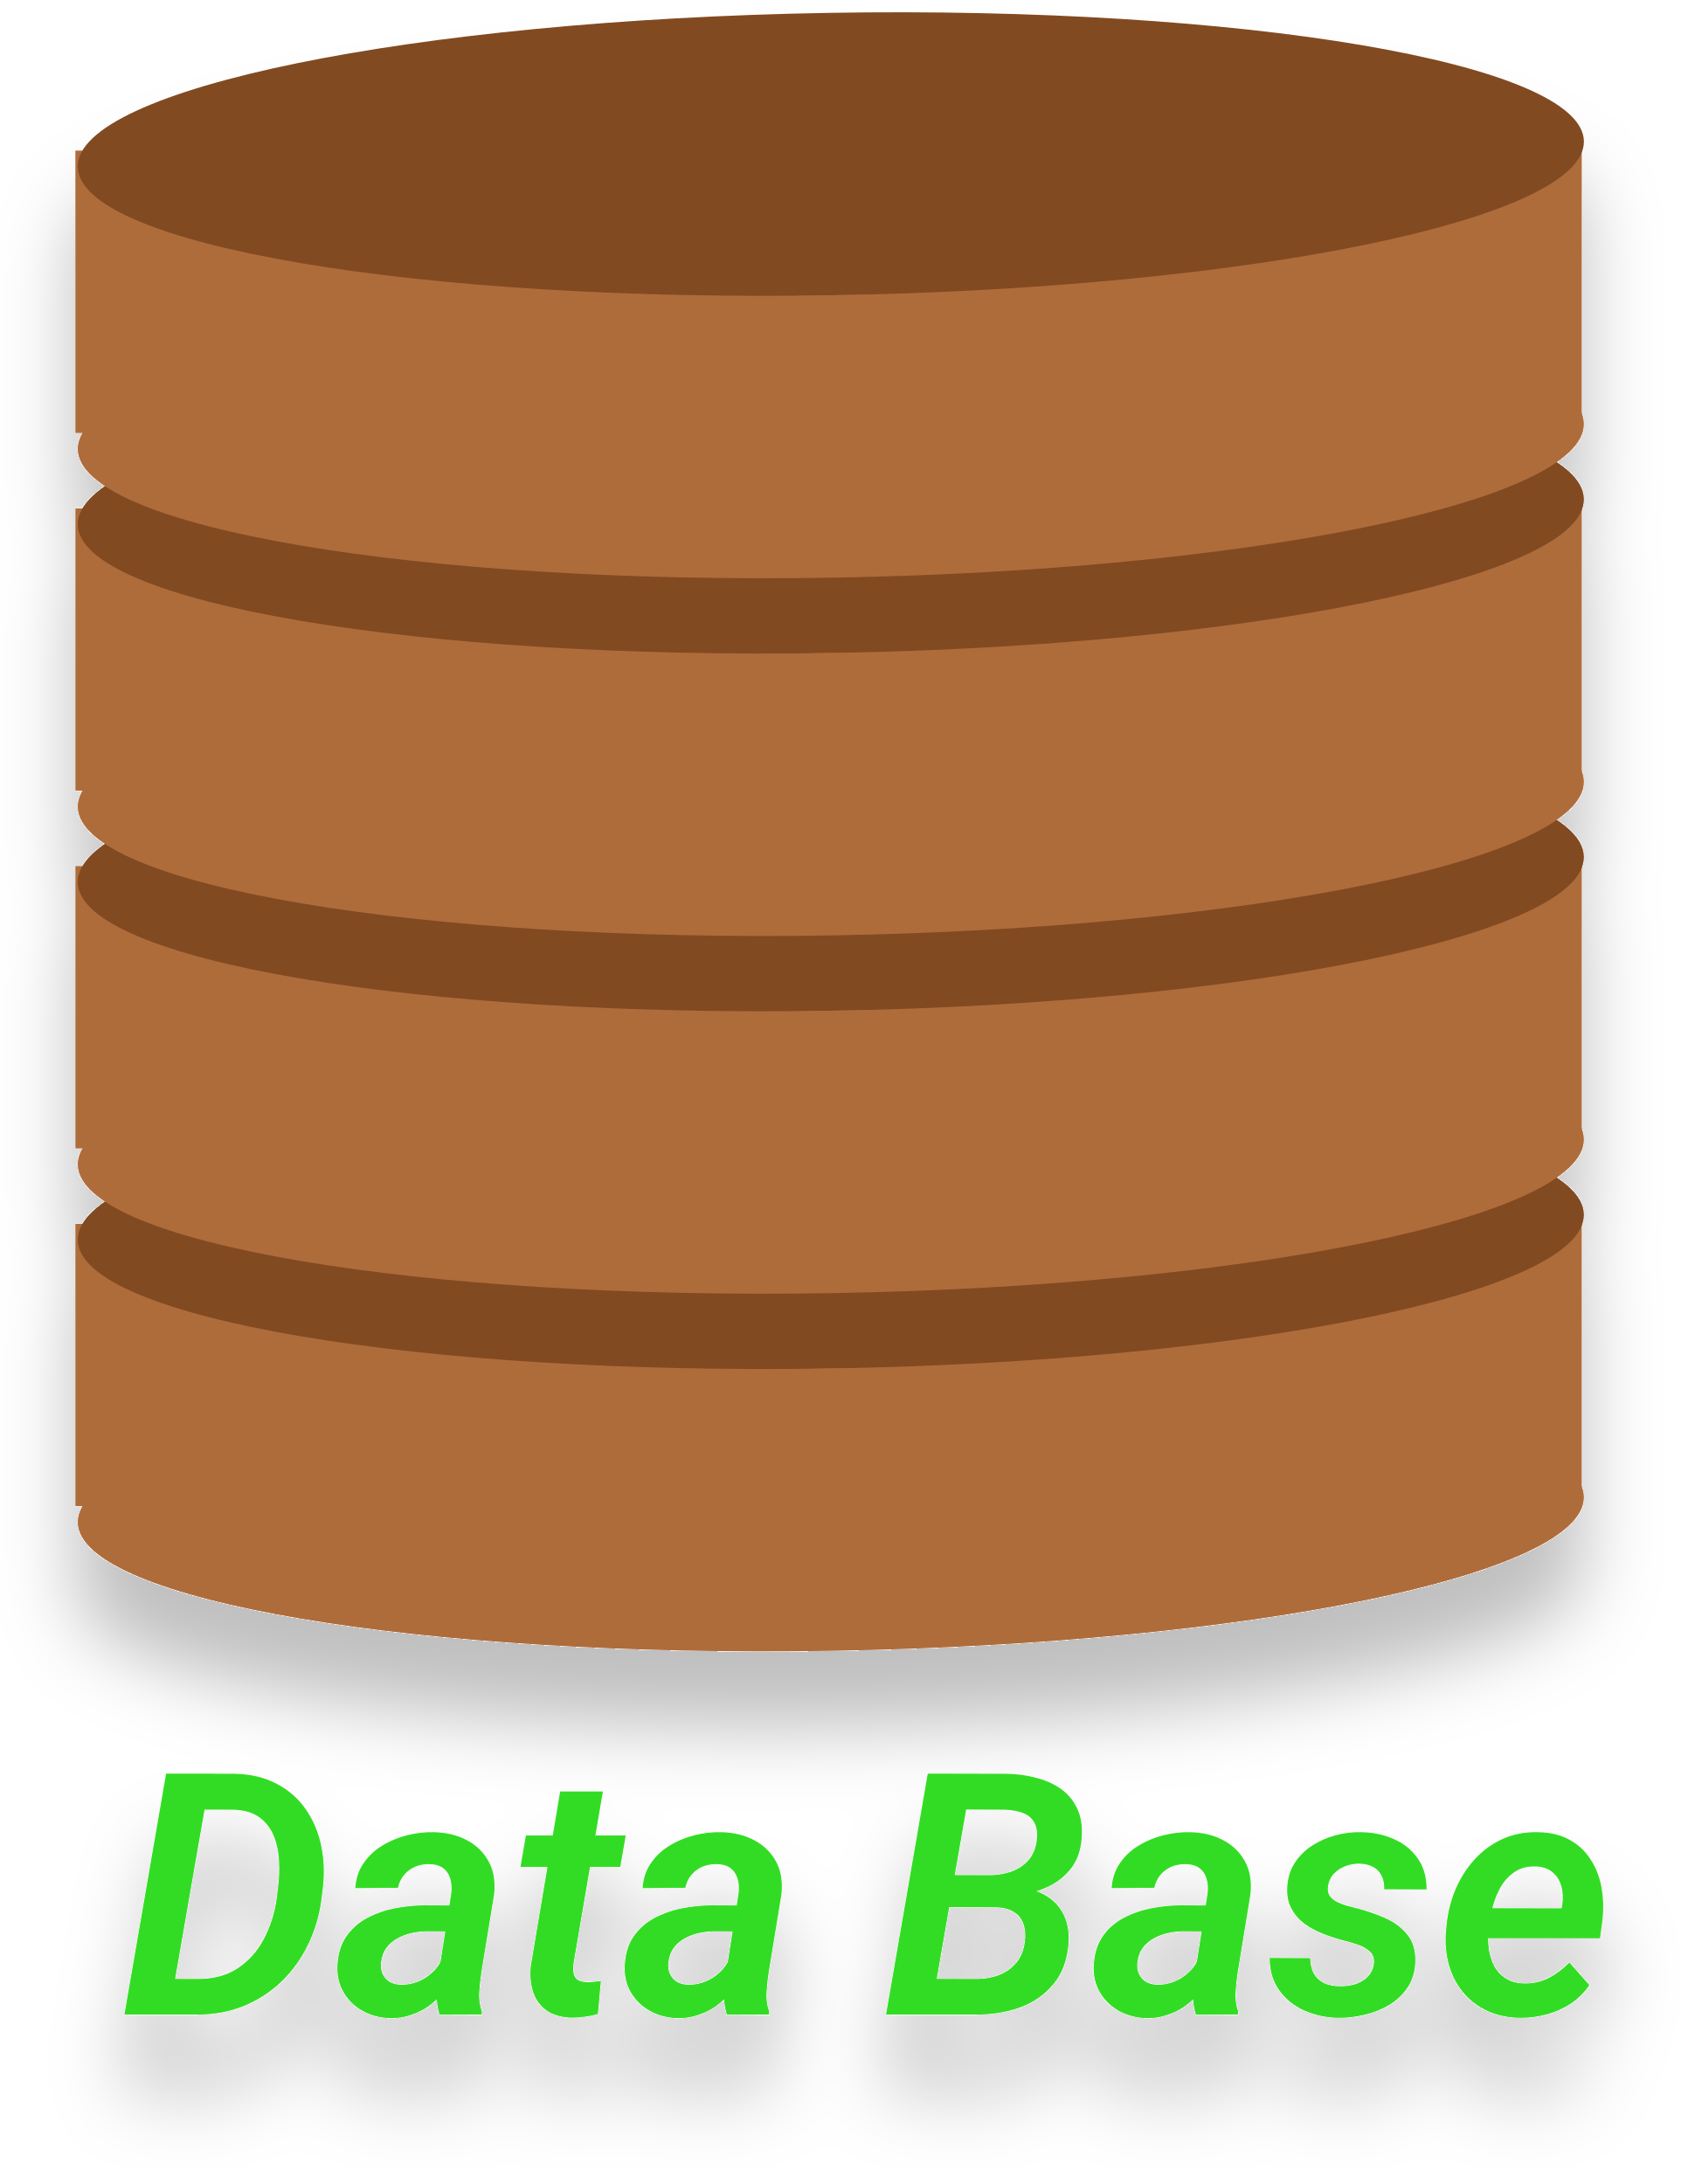
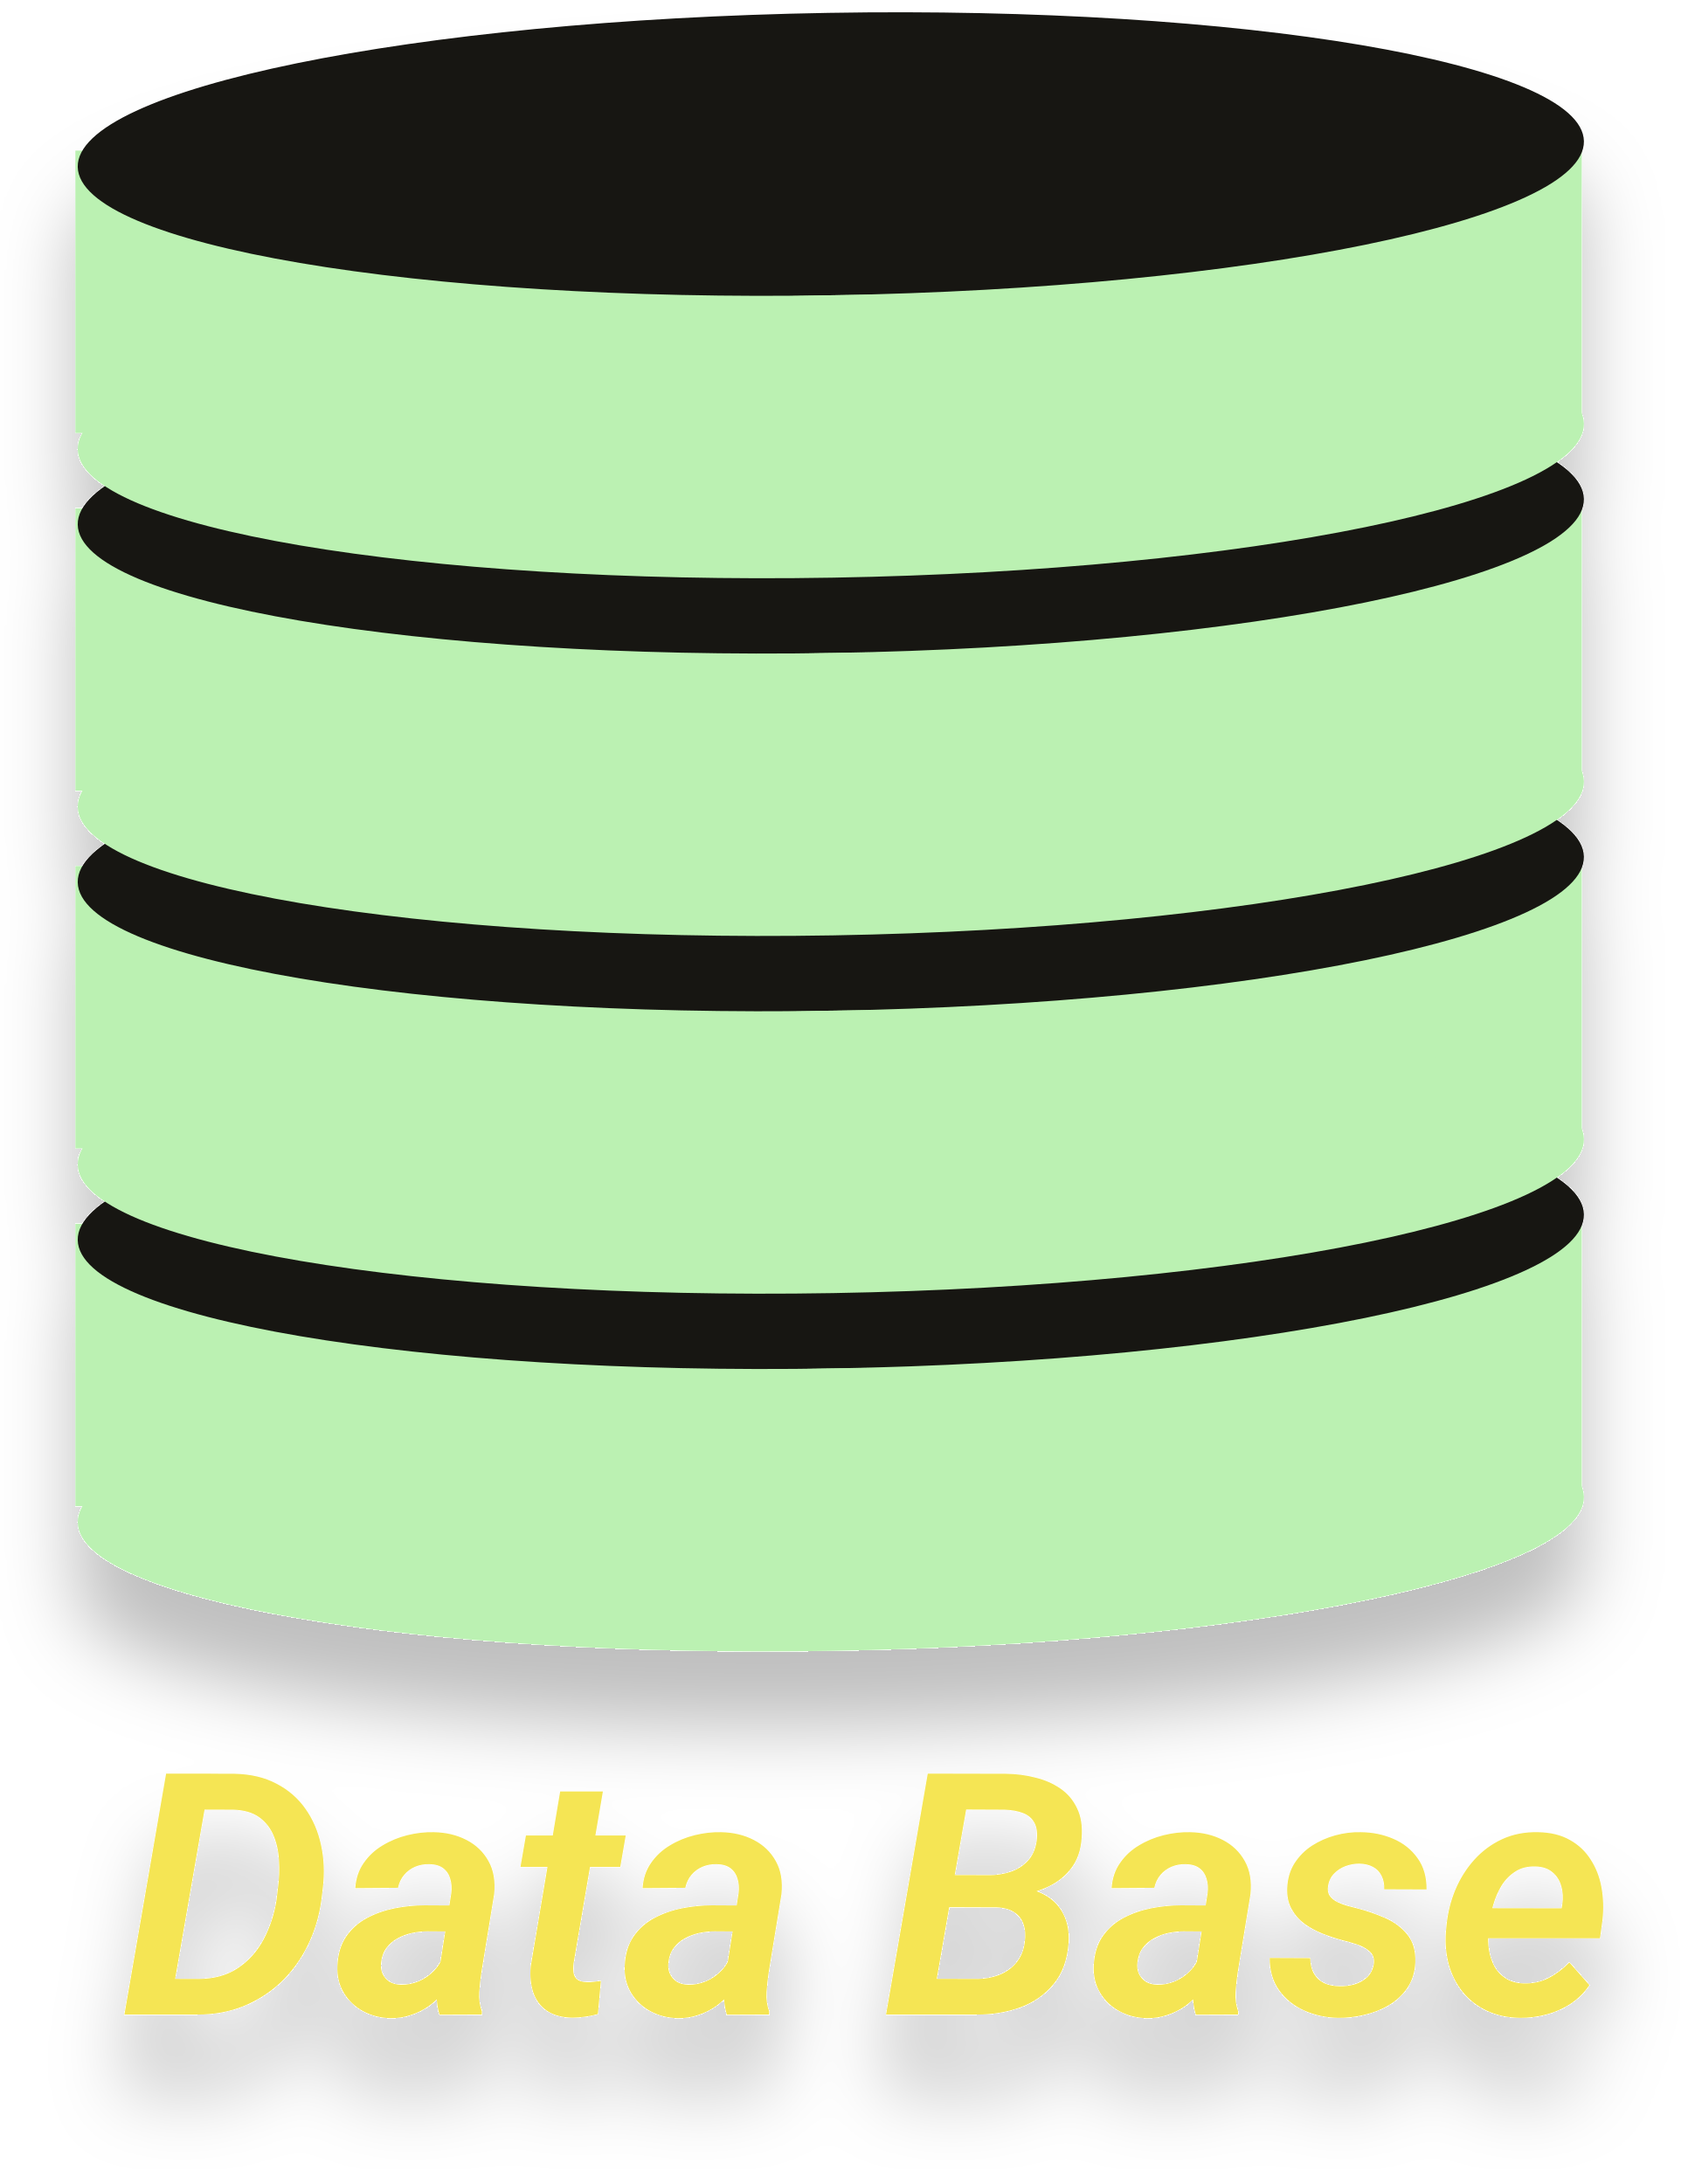
<svg xmlns="http://www.w3.org/2000/svg" width="90" height="116" viewBox="0 0 90 116" fill="none">
  <g filter="url(#filter0_d_21_32)">
-     <rect x="84.003" y="64.999" width="15" height="80" transform="rotate(90 84.0032 64.9985)" fill="#AF6C3B" />
-     <ellipse cx="44.123" cy="65.182" rx="7.5" ry="40" transform="rotate(89.0211 44.1225 65.1823)" fill="#824A21" />
-     <ellipse cx="44.122" cy="80.182" rx="7.5" ry="40" transform="rotate(89.0211 44.1222 80.1823)" fill="#AF6C3B" />
-     <rect x="84.003" y="45.998" width="15" height="80" transform="rotate(90 84.0032 45.9985)" fill="#AF6C3B" />
-     <ellipse cx="44.123" cy="46.182" rx="7.5" ry="40" transform="rotate(89.0211 44.1225 46.1823)" fill="#824A21" />
-     <ellipse cx="44.122" cy="61.182" rx="7.5" ry="40" transform="rotate(89.0211 44.1222 61.1823)" fill="#AF6C3B" />
-     <rect x="84.003" y="26.998" width="15" height="80" transform="rotate(90 84.0032 26.9985)" fill="#AF6C3B" />
-     <ellipse cx="44.123" cy="27.182" rx="7.5" ry="40" transform="rotate(89.0211 44.1225 27.1823)" fill="#824A21" />
-     <ellipse cx="44.122" cy="42.182" rx="7.5" ry="40" transform="rotate(89.0211 44.1222 42.1823)" fill="#AF6C3B" />
-     <rect x="84.003" y="7.999" width="15" height="80" transform="rotate(90 84.0032 7.99854)" fill="#AF6C3B" />
-     <ellipse cx="44.123" cy="8.182" rx="7.5" ry="40" transform="rotate(89.0211 44.1225 8.18227)" fill="#824A21" />
-     <ellipse cx="44.122" cy="23.182" rx="7.5" ry="40" transform="rotate(89.0211 44.1222 23.1823)" fill="#AF6C3B" />
-     <path d="M10.457 107H7.645L7.987 105.102L10.527 105.11C11.354 105.11 12.054 104.92 12.628 104.539C13.208 104.152 13.665 103.643 13.999 103.01C14.339 102.371 14.567 101.674 14.685 100.918L14.764 100.25C14.828 99.781 14.846 99.307 14.816 98.826C14.793 98.346 14.699 97.906 14.535 97.508C14.371 97.103 14.116 96.775 13.771 96.523C13.425 96.272 12.965 96.137 12.391 96.119L9.481 96.11L9.815 94.203L12.461 94.212C13.316 94.23 14.058 94.405 14.685 94.739C15.317 95.067 15.83 95.513 16.223 96.075C16.621 96.638 16.896 97.279 17.049 98C17.207 98.721 17.239 99.477 17.145 100.268L17.066 100.927C16.949 101.788 16.706 102.591 16.337 103.335C15.974 104.073 15.505 104.718 14.931 105.269C14.356 105.813 13.691 106.241 12.935 106.552C12.18 106.856 11.354 107.006 10.457 107ZM11.195 94.203L8.972 107H6.607L8.822 94.203H11.195ZM23.271 104.979L23.966 100.558C24.001 100.276 23.983 100.021 23.913 99.793C23.849 99.559 23.726 99.371 23.544 99.231C23.362 99.09 23.116 99.017 22.806 99.011C22.53 99.005 22.275 99.052 22.041 99.151C21.812 99.251 21.619 99.394 21.461 99.582C21.303 99.769 21.194 99.998 21.136 100.268L18.868 100.285C18.903 99.769 19.053 99.324 19.316 98.949C19.58 98.568 19.914 98.258 20.318 98.018C20.723 97.772 21.162 97.59 21.637 97.473C22.111 97.356 22.577 97.303 23.034 97.314C23.685 97.326 24.265 97.464 24.774 97.728C25.284 97.991 25.674 98.366 25.943 98.853C26.213 99.333 26.312 99.919 26.242 100.61L25.565 104.759C25.513 105.099 25.475 105.45 25.451 105.813C25.428 106.171 25.475 106.514 25.592 106.842L25.583 107L23.342 107.009C23.242 106.681 23.192 106.344 23.192 105.998C23.198 105.652 23.225 105.312 23.271 104.979ZM24.23 101.208L24.001 102.588L22.691 102.579C22.422 102.579 22.149 102.608 21.874 102.667C21.605 102.726 21.352 102.819 21.118 102.948C20.884 103.071 20.688 103.238 20.529 103.449C20.371 103.66 20.274 103.918 20.239 104.223C20.21 104.457 20.236 104.662 20.318 104.838C20.4 105.014 20.523 105.154 20.688 105.26C20.857 105.359 21.06 105.412 21.294 105.418C21.616 105.424 21.933 105.362 22.243 105.233C22.554 105.099 22.823 104.911 23.052 104.671C23.286 104.431 23.447 104.152 23.535 103.836L24.071 104.855C23.942 105.201 23.767 105.518 23.544 105.805C23.321 106.092 23.064 106.341 22.77 106.552C22.477 106.757 22.158 106.915 21.812 107.026C21.473 107.144 21.115 107.199 20.74 107.193C20.213 107.182 19.73 107.059 19.29 106.824C18.856 106.59 18.514 106.265 18.262 105.849C18.01 105.433 17.895 104.952 17.919 104.407C17.948 103.786 18.104 103.271 18.385 102.86C18.672 102.444 19.041 102.116 19.492 101.876C19.943 101.636 20.436 101.463 20.969 101.357C21.508 101.252 22.038 101.199 22.56 101.199L24.23 101.208ZM33.23 97.49L32.94 99.16H27.64L27.93 97.49H33.23ZM29.749 95.152H32.017L30.461 104.275C30.438 104.48 30.438 104.656 30.461 104.803C30.49 104.949 30.558 105.063 30.663 105.146C30.774 105.228 30.941 105.271 31.164 105.277C31.287 105.283 31.41 105.277 31.533 105.26C31.662 105.242 31.788 105.228 31.911 105.216L31.753 106.974C31.53 107.038 31.305 107.085 31.076 107.114C30.848 107.149 30.616 107.167 30.382 107.167C29.837 107.155 29.392 107.032 29.046 106.798C28.706 106.563 28.466 106.244 28.325 105.84C28.185 105.43 28.138 104.964 28.185 104.442L29.749 95.152ZM38.529 104.979L39.224 100.558C39.259 100.276 39.241 100.021 39.171 99.793C39.106 99.559 38.983 99.371 38.802 99.231C38.62 99.09 38.374 99.017 38.063 99.011C37.788 99.005 37.533 99.052 37.299 99.151C37.07 99.251 36.877 99.394 36.719 99.582C36.56 99.769 36.452 99.998 36.394 100.268L34.126 100.285C34.161 99.769 34.31 99.324 34.574 98.949C34.838 98.568 35.172 98.258 35.576 98.018C35.98 97.772 36.42 97.59 36.895 97.473C37.369 97.356 37.835 97.303 38.292 97.314C38.942 97.326 39.523 97.464 40.032 97.728C40.542 97.991 40.932 98.366 41.201 98.853C41.471 99.333 41.57 99.919 41.5 100.61L40.823 104.759C40.77 105.099 40.732 105.45 40.709 105.813C40.685 106.171 40.732 106.514 40.85 106.842L40.841 107L38.6 107.009C38.5 106.681 38.45 106.344 38.45 105.998C38.456 105.652 38.482 105.312 38.529 104.979ZM39.487 101.208L39.259 102.588L37.949 102.579C37.68 102.579 37.407 102.608 37.132 102.667C36.862 102.726 36.61 102.819 36.376 102.948C36.142 103.071 35.945 103.238 35.787 103.449C35.629 103.66 35.532 103.918 35.497 104.223C35.468 104.457 35.494 104.662 35.576 104.838C35.658 105.014 35.781 105.154 35.945 105.26C36.115 105.359 36.317 105.412 36.552 105.418C36.874 105.424 37.19 105.362 37.501 105.233C37.812 105.099 38.081 104.911 38.31 104.671C38.544 104.431 38.705 104.152 38.793 103.836L39.329 104.855C39.2 105.201 39.024 105.518 38.802 105.805C38.579 106.092 38.321 106.341 38.028 106.552C37.735 106.757 37.416 106.915 37.07 107.026C36.73 107.144 36.373 107.199 35.998 107.193C35.471 107.182 34.987 107.059 34.548 106.824C34.114 106.59 33.772 106.265 33.52 105.849C33.268 105.433 33.153 104.952 33.177 104.407C33.206 103.786 33.361 103.271 33.643 102.86C33.93 102.444 34.299 102.116 34.75 101.876C35.201 101.636 35.693 101.463 36.227 101.357C36.766 101.252 37.296 101.199 37.817 101.199L39.487 101.208ZM52.917 101.296H49.621L49.911 99.591L52.504 99.6C52.908 99.6 53.292 99.541 53.655 99.424C54.024 99.301 54.332 99.107 54.578 98.844C54.83 98.58 54.988 98.228 55.053 97.789C55.105 97.385 55.067 97.062 54.938 96.822C54.81 96.576 54.605 96.4 54.323 96.295C54.048 96.189 53.723 96.131 53.348 96.119L51.309 96.11L49.419 107H47.055L49.27 94.203L53.418 94.212C53.963 94.218 54.484 94.285 54.982 94.414C55.486 94.537 55.929 94.731 56.31 94.994C56.696 95.258 56.992 95.606 57.197 96.04C57.408 96.468 57.49 96.992 57.443 97.613C57.402 98.287 57.203 98.844 56.846 99.283C56.494 99.723 56.043 100.057 55.492 100.285C54.947 100.514 54.367 100.648 53.752 100.689L52.917 101.296ZM51.853 107H47.89L49.199 105.102L51.933 105.11C52.343 105.104 52.724 105.031 53.075 104.891C53.433 104.75 53.731 104.536 53.972 104.249C54.212 103.962 54.361 103.604 54.42 103.177C54.473 102.802 54.452 102.479 54.358 102.21C54.27 101.935 54.106 101.721 53.866 101.568C53.632 101.41 53.321 101.322 52.935 101.305L50.368 101.296L50.676 99.591L53.69 99.6L54.103 100.25C54.66 100.297 55.144 100.443 55.554 100.689C55.97 100.936 56.28 101.27 56.485 101.691C56.696 102.113 56.784 102.611 56.749 103.186C56.685 104.088 56.418 104.82 55.949 105.383C55.486 105.945 54.895 106.358 54.174 106.622C53.453 106.88 52.68 107.006 51.853 107ZM63.438 104.979L64.132 100.558C64.167 100.276 64.149 100.021 64.079 99.793C64.015 99.559 63.892 99.371 63.71 99.231C63.528 99.09 63.282 99.017 62.972 99.011C62.696 99.005 62.441 99.052 62.207 99.151C61.978 99.251 61.785 99.394 61.627 99.582C61.469 99.769 61.36 99.998 61.302 100.268L59.034 100.285C59.069 99.769 59.219 99.324 59.482 98.949C59.746 98.568 60.08 98.258 60.484 98.018C60.889 97.772 61.328 97.59 61.803 97.473C62.277 97.356 62.743 97.303 63.2 97.314C63.851 97.326 64.431 97.464 64.94 97.728C65.45 97.991 65.84 98.366 66.109 98.853C66.379 99.333 66.478 99.919 66.408 100.61L65.731 104.759C65.679 105.099 65.641 105.45 65.617 105.813C65.594 106.171 65.641 106.514 65.758 106.842L65.749 107L63.508 107.009C63.408 106.681 63.358 106.344 63.358 105.998C63.364 105.652 63.391 105.312 63.438 104.979ZM64.395 101.208L64.167 102.588L62.857 102.579C62.588 102.579 62.315 102.608 62.04 102.667C61.77 102.726 61.519 102.819 61.284 102.948C61.05 103.071 60.853 103.238 60.695 103.449C60.537 103.66 60.44 103.918 60.405 104.223C60.376 104.457 60.402 104.662 60.484 104.838C60.566 105.014 60.69 105.154 60.853 105.26C61.023 105.359 61.226 105.412 61.46 105.418C61.782 105.424 62.099 105.362 62.409 105.233C62.72 105.099 62.989 104.911 63.218 104.671C63.452 104.431 63.613 104.152 63.701 103.836L64.237 104.855C64.108 105.201 63.933 105.518 63.71 105.805C63.487 106.092 63.23 106.341 62.937 106.552C62.644 106.757 62.324 106.915 61.978 107.026C61.639 107.144 61.281 107.199 60.906 107.193C60.379 107.182 59.895 107.059 59.456 106.824C59.023 106.59 58.68 106.265 58.428 105.849C58.176 105.433 58.062 104.952 58.085 104.407C58.114 103.786 58.27 103.271 58.551 102.86C58.838 102.444 59.207 102.116 59.658 101.876C60.109 101.636 60.602 101.463 61.135 101.357C61.674 101.252 62.204 101.199 62.726 101.199L64.395 101.208ZM72.956 104.346C73.003 104.047 72.933 103.815 72.745 103.651C72.558 103.481 72.323 103.353 72.042 103.265C71.767 103.177 71.52 103.106 71.304 103.054C70.952 102.96 70.598 102.843 70.24 102.702C69.889 102.562 69.566 102.386 69.273 102.175C68.986 101.958 68.758 101.694 68.588 101.384C68.418 101.073 68.342 100.704 68.359 100.276C68.383 99.772 68.512 99.336 68.746 98.967C68.986 98.592 69.294 98.281 69.669 98.035C70.05 97.789 70.466 97.605 70.917 97.481C71.368 97.358 71.819 97.303 72.27 97.314C72.892 97.32 73.466 97.438 73.993 97.666C74.526 97.894 74.954 98.234 75.276 98.686C75.605 99.137 75.766 99.693 75.76 100.355L73.51 100.347C73.522 100.071 73.475 99.831 73.369 99.626C73.269 99.421 73.12 99.266 72.921 99.16C72.722 99.049 72.476 98.99 72.183 98.984C71.936 98.984 71.693 99.028 71.453 99.116C71.219 99.204 71.017 99.336 70.847 99.512C70.677 99.688 70.571 99.907 70.53 100.171C70.495 100.382 70.524 100.558 70.618 100.698C70.718 100.833 70.85 100.941 71.014 101.023C71.184 101.105 71.362 101.173 71.55 101.226C71.737 101.278 71.907 101.322 72.06 101.357C72.564 101.486 73.059 101.656 73.545 101.867C74.031 102.078 74.427 102.371 74.731 102.746C75.042 103.121 75.186 103.616 75.162 104.231C75.139 104.753 74.998 105.204 74.74 105.585C74.482 105.96 74.151 106.268 73.747 106.508C73.349 106.742 72.912 106.912 72.438 107.018C71.969 107.129 71.509 107.182 71.058 107.176C70.425 107.164 69.83 107.035 69.273 106.789C68.723 106.543 68.277 106.186 67.938 105.717C67.598 105.248 67.428 104.674 67.428 103.994L69.581 104.003C69.587 104.325 69.651 104.598 69.774 104.82C69.903 105.043 70.085 105.213 70.319 105.33C70.56 105.441 70.838 105.497 71.154 105.497C71.412 105.503 71.67 105.471 71.928 105.4C72.186 105.324 72.408 105.201 72.596 105.031C72.783 104.855 72.903 104.627 72.956 104.346ZM80.708 107.176C80.058 107.164 79.478 107.038 78.968 106.798C78.458 106.558 78.033 106.229 77.693 105.813C77.353 105.397 77.105 104.914 76.946 104.363C76.794 103.812 76.741 103.224 76.788 102.597L76.823 102.236C76.888 101.586 77.043 100.965 77.289 100.373C77.541 99.775 77.875 99.245 78.291 98.782C78.713 98.314 79.208 97.947 79.776 97.684C80.351 97.42 80.986 97.297 81.684 97.314C82.346 97.326 82.908 97.464 83.371 97.728C83.834 97.985 84.203 98.334 84.478 98.773C84.76 99.207 84.95 99.699 85.05 100.25C85.149 100.801 85.167 101.375 85.103 101.973L84.971 102.948H77.728L77.983 101.349L82.932 101.357L82.967 101.155C83.019 100.81 83.002 100.484 82.914 100.18C82.832 99.875 82.677 99.629 82.448 99.441C82.226 99.248 81.924 99.145 81.543 99.134C81.121 99.122 80.764 99.213 80.471 99.406C80.178 99.594 79.935 99.843 79.741 100.153C79.554 100.464 79.407 100.804 79.302 101.173C79.196 101.536 79.123 101.891 79.082 102.236L79.047 102.588C79.018 102.916 79.026 103.241 79.073 103.563C79.126 103.886 79.223 104.179 79.363 104.442C79.51 104.706 79.712 104.92 79.97 105.084C80.228 105.248 80.547 105.336 80.928 105.348C81.408 105.359 81.848 105.263 82.246 105.058C82.65 104.847 83.017 104.571 83.345 104.231L84.408 105.436C84.139 105.834 83.805 106.165 83.406 106.429C83.008 106.687 82.574 106.877 82.106 107C81.643 107.123 81.177 107.182 80.708 107.176Z" fill="#33DC24" />
+     <rect x="84.003" y="64.999" width="15" height="80" transform="rotate(90 84.0029 64.9985)" fill="#BBF1B2" />
+     <ellipse cx="44.122" cy="65.182" rx="7.5" ry="40" transform="rotate(89.0211 44.1222 65.1823)" fill="#171612" />
+     <ellipse cx="44.122" cy="80.182" rx="7.5" ry="40" transform="rotate(89.0211 44.1222 80.1823)" fill="#BBF1B2" />
+     <rect x="84.003" y="45.998" width="15" height="80" transform="rotate(90 84.0029 45.9985)" fill="#BBF1B2" />
+     <ellipse cx="44.122" cy="46.182" rx="7.5" ry="40" transform="rotate(89.0211 44.1222 46.1823)" fill="#171612" />
+     <ellipse cx="44.122" cy="61.182" rx="7.5" ry="40" transform="rotate(89.0211 44.1222 61.1823)" fill="#BBF1B2" />
+     <rect x="84.003" y="26.998" width="15" height="80" transform="rotate(90 84.0029 26.9985)" fill="#BBF1B2" />
+     <ellipse cx="44.122" cy="27.182" rx="7.5" ry="40" transform="rotate(89.0211 44.1222 27.1823)" fill="#171612" />
+     <ellipse cx="44.122" cy="42.182" rx="7.5" ry="40" transform="rotate(89.0211 44.1222 42.1823)" fill="#BBF1B2" />
+     <rect x="84.003" y="7.999" width="15" height="80" transform="rotate(90 84.0029 7.99854)" fill="#BBF1B2" />
+     <ellipse cx="44.122" cy="8.182" rx="7.5" ry="40" transform="rotate(89.0211 44.1222 8.18227)" fill="#171612" />
+     <ellipse cx="44.122" cy="23.182" rx="7.5" ry="40" transform="rotate(89.0211 44.1222 23.1823)" fill="#BBF1B2" />
+     <path d="M10.457 107H7.645L7.987 105.102L10.527 105.11C11.354 105.11 12.054 104.92 12.628 104.539C13.208 104.152 13.665 103.643 13.999 103.01C14.339 102.371 14.567 101.674 14.685 100.918L14.764 100.25C14.828 99.781 14.846 99.307 14.816 98.826C14.793 98.346 14.699 97.906 14.535 97.508C14.371 97.103 14.116 96.775 13.771 96.523C13.425 96.272 12.965 96.137 12.391 96.119L9.481 96.11L9.815 94.203L12.461 94.212C13.316 94.23 14.058 94.405 14.685 94.739C15.317 95.067 15.83 95.513 16.223 96.075C16.621 96.638 16.896 97.279 17.049 98C17.207 98.721 17.239 99.477 17.145 100.268L17.066 100.927C16.949 101.788 16.706 102.591 16.337 103.335C15.974 104.073 15.505 104.718 14.931 105.269C14.356 105.813 13.691 106.241 12.935 106.552C12.18 106.856 11.354 107.006 10.457 107ZM11.195 94.203L8.972 107H6.607L8.822 94.203H11.195ZM23.271 104.979L23.966 100.558C24.001 100.276 23.983 100.021 23.913 99.793C23.849 99.559 23.726 99.371 23.544 99.231C23.362 99.09 23.116 99.017 22.806 99.011C22.53 99.005 22.275 99.052 22.041 99.151C21.812 99.251 21.619 99.394 21.461 99.582C21.303 99.769 21.194 99.998 21.136 100.268L18.868 100.285C18.903 99.769 19.053 99.324 19.316 98.949C19.58 98.568 19.914 98.258 20.318 98.018C20.723 97.772 21.162 97.59 21.637 97.473C22.111 97.356 22.577 97.303 23.034 97.314C23.685 97.326 24.265 97.464 24.774 97.728C25.284 97.991 25.674 98.366 25.943 98.853C26.213 99.333 26.312 99.919 26.242 100.61L25.565 104.759C25.513 105.099 25.475 105.45 25.451 105.813C25.428 106.171 25.475 106.514 25.592 106.842L25.583 107L23.342 107.009C23.242 106.681 23.192 106.344 23.192 105.998C23.198 105.652 23.225 105.312 23.271 104.979ZM24.23 101.208L24.001 102.588L22.691 102.579C22.422 102.579 22.149 102.608 21.874 102.667C21.605 102.726 21.352 102.819 21.118 102.948C20.884 103.071 20.688 103.238 20.529 103.449C20.371 103.66 20.274 103.918 20.239 104.223C20.21 104.457 20.236 104.662 20.318 104.838C20.4 105.014 20.523 105.154 20.688 105.26C20.857 105.359 21.06 105.412 21.294 105.418C21.616 105.424 21.933 105.362 22.243 105.233C22.554 105.099 22.823 104.911 23.052 104.671C23.286 104.431 23.447 104.152 23.535 103.836L24.071 104.855C23.942 105.201 23.767 105.518 23.544 105.805C23.321 106.092 23.064 106.341 22.77 106.552C22.477 106.757 22.158 106.915 21.812 107.026C21.473 107.144 21.115 107.199 20.74 107.193C20.213 107.182 19.73 107.059 19.29 106.824C18.856 106.59 18.514 106.265 18.262 105.849C18.01 105.433 17.895 104.952 17.919 104.407C17.948 103.786 18.104 103.271 18.385 102.86C18.672 102.444 19.041 102.116 19.492 101.876C19.943 101.636 20.436 101.463 20.969 101.357C21.508 101.252 22.038 101.199 22.56 101.199L24.23 101.208ZM33.23 97.49L32.94 99.16H27.64L27.93 97.49H33.23ZM29.749 95.152H32.017L30.461 104.275C30.438 104.48 30.438 104.656 30.461 104.803C30.49 104.949 30.558 105.063 30.663 105.146C30.774 105.228 30.941 105.271 31.164 105.277C31.287 105.283 31.41 105.277 31.533 105.26C31.662 105.242 31.788 105.228 31.911 105.216L31.753 106.974C31.53 107.038 31.305 107.085 31.076 107.114C30.848 107.149 30.616 107.167 30.382 107.167C29.837 107.155 29.392 107.032 29.046 106.798C28.706 106.563 28.466 106.244 28.325 105.84C28.185 105.43 28.138 104.964 28.185 104.442L29.749 95.152ZM38.529 104.979L39.224 100.558C39.259 100.276 39.241 100.021 39.171 99.793C39.106 99.559 38.983 99.371 38.802 99.231C38.62 99.09 38.374 99.017 38.063 99.011C37.788 99.005 37.533 99.052 37.299 99.151C37.07 99.251 36.877 99.394 36.719 99.582C36.56 99.769 36.452 99.998 36.394 100.268L34.126 100.285C34.161 99.769 34.31 99.324 34.574 98.949C34.838 98.568 35.172 98.258 35.576 98.018C35.98 97.772 36.42 97.59 36.895 97.473C37.369 97.356 37.835 97.303 38.292 97.314C38.942 97.326 39.523 97.464 40.032 97.728C40.542 97.991 40.932 98.366 41.201 98.853C41.471 99.333 41.57 99.919 41.5 100.61L40.823 104.759C40.77 105.099 40.732 105.45 40.709 105.813C40.685 106.171 40.732 106.514 40.85 106.842L40.841 107L38.6 107.009C38.5 106.681 38.45 106.344 38.45 105.998C38.456 105.652 38.482 105.312 38.529 104.979ZM39.487 101.208L39.259 102.588L37.949 102.579C37.68 102.579 37.407 102.608 37.132 102.667C36.862 102.726 36.61 102.819 36.376 102.948C36.142 103.071 35.945 103.238 35.787 103.449C35.629 103.66 35.532 103.918 35.497 104.223C35.468 104.457 35.494 104.662 35.576 104.838C35.658 105.014 35.781 105.154 35.945 105.26C36.115 105.359 36.317 105.412 36.552 105.418C36.874 105.424 37.19 105.362 37.501 105.233C37.812 105.099 38.081 104.911 38.31 104.671C38.544 104.431 38.705 104.152 38.793 103.836L39.329 104.855C39.2 105.201 39.024 105.518 38.802 105.805C38.579 106.092 38.321 106.341 38.028 106.552C37.735 106.757 37.416 106.915 37.07 107.026C36.73 107.144 36.373 107.199 35.998 107.193C35.471 107.182 34.987 107.059 34.548 106.824C34.114 106.59 33.772 106.265 33.52 105.849C33.268 105.433 33.153 104.952 33.177 104.407C33.206 103.786 33.361 103.271 33.643 102.86C33.93 102.444 34.299 102.116 34.75 101.876C35.201 101.636 35.693 101.463 36.227 101.357C36.766 101.252 37.296 101.199 37.817 101.199L39.487 101.208ZM52.917 101.296H49.621L49.911 99.591L52.504 99.6C52.908 99.6 53.292 99.541 53.655 99.424C54.024 99.301 54.332 99.107 54.578 98.844C54.83 98.58 54.988 98.228 55.053 97.789C55.105 97.385 55.067 97.062 54.938 96.822C54.81 96.576 54.605 96.4 54.323 96.295C54.048 96.189 53.723 96.131 53.348 96.119L51.309 96.11L49.419 107H47.055L49.27 94.203L53.418 94.212C53.963 94.218 54.484 94.285 54.982 94.414C55.486 94.537 55.929 94.731 56.31 94.994C56.696 95.258 56.992 95.606 57.197 96.04C57.408 96.468 57.49 96.992 57.443 97.613C57.402 98.287 57.203 98.844 56.846 99.283C56.494 99.723 56.043 100.057 55.492 100.285C54.947 100.514 54.367 100.648 53.752 100.689L52.917 101.296ZM51.853 107H47.89L49.199 105.102L51.933 105.11C52.343 105.104 52.724 105.031 53.075 104.891C53.433 104.75 53.731 104.536 53.972 104.249C54.212 103.962 54.361 103.604 54.42 103.177C54.473 102.802 54.452 102.479 54.358 102.21C54.27 101.935 54.106 101.721 53.866 101.568C53.632 101.41 53.321 101.322 52.935 101.305L50.368 101.296L50.676 99.591L53.69 99.6L54.103 100.25C54.66 100.297 55.144 100.443 55.554 100.689C55.97 100.936 56.28 101.27 56.485 101.691C56.696 102.113 56.784 102.611 56.749 103.186C56.685 104.088 56.418 104.82 55.949 105.383C55.486 105.945 54.895 106.358 54.174 106.622C53.453 106.88 52.68 107.006 51.853 107ZM63.438 104.979L64.132 100.558C64.167 100.276 64.149 100.021 64.079 99.793C64.015 99.559 63.892 99.371 63.71 99.231C63.528 99.09 63.282 99.017 62.972 99.011C62.696 99.005 62.441 99.052 62.207 99.151C61.978 99.251 61.785 99.394 61.627 99.582C61.469 99.769 61.36 99.998 61.302 100.268L59.034 100.285C59.069 99.769 59.219 99.324 59.482 98.949C59.746 98.568 60.08 98.258 60.484 98.018C60.889 97.772 61.328 97.59 61.803 97.473C62.277 97.356 62.743 97.303 63.2 97.314C63.851 97.326 64.431 97.464 64.94 97.728C65.45 97.991 65.84 98.366 66.109 98.853C66.379 99.333 66.478 99.919 66.408 100.61L65.731 104.759C65.679 105.099 65.641 105.45 65.617 105.813C65.594 106.171 65.641 106.514 65.758 106.842L65.749 107L63.508 107.009C63.408 106.681 63.358 106.344 63.358 105.998C63.364 105.652 63.391 105.312 63.438 104.979ZM64.395 101.208L64.167 102.588L62.857 102.579C62.588 102.579 62.315 102.608 62.04 102.667C61.77 102.726 61.519 102.819 61.284 102.948C61.05 103.071 60.853 103.238 60.695 103.449C60.537 103.66 60.44 103.918 60.405 104.223C60.376 104.457 60.402 104.662 60.484 104.838C60.566 105.014 60.69 105.154 60.853 105.26C61.023 105.359 61.226 105.412 61.46 105.418C61.782 105.424 62.099 105.362 62.409 105.233C62.72 105.099 62.989 104.911 63.218 104.671C63.452 104.431 63.613 104.152 63.701 103.836L64.237 104.855C64.108 105.201 63.933 105.518 63.71 105.805C63.487 106.092 63.23 106.341 62.937 106.552C62.644 106.757 62.324 106.915 61.978 107.026C61.639 107.144 61.281 107.199 60.906 107.193C60.379 107.182 59.895 107.059 59.456 106.824C59.023 106.59 58.68 106.265 58.428 105.849C58.176 105.433 58.062 104.952 58.085 104.407C58.114 103.786 58.27 103.271 58.551 102.86C58.838 102.444 59.207 102.116 59.658 101.876C60.109 101.636 60.602 101.463 61.135 101.357C61.674 101.252 62.204 101.199 62.726 101.199L64.395 101.208ZM72.956 104.346C73.003 104.047 72.933 103.815 72.745 103.651C72.558 103.481 72.323 103.353 72.042 103.265C71.767 103.177 71.52 103.106 71.304 103.054C70.952 102.96 70.598 102.843 70.24 102.702C69.889 102.562 69.566 102.386 69.273 102.175C68.986 101.958 68.758 101.694 68.588 101.384C68.418 101.073 68.342 100.704 68.359 100.276C68.383 99.772 68.512 99.336 68.746 98.967C68.986 98.592 69.294 98.281 69.669 98.035C70.05 97.789 70.466 97.605 70.917 97.481C71.368 97.358 71.819 97.303 72.27 97.314C72.892 97.32 73.466 97.438 73.993 97.666C74.526 97.894 74.954 98.234 75.276 98.686C75.605 99.137 75.766 99.693 75.76 100.355L73.51 100.347C73.522 100.071 73.475 99.831 73.369 99.626C73.269 99.421 73.12 99.266 72.921 99.16C72.722 99.049 72.476 98.99 72.183 98.984C71.936 98.984 71.693 99.028 71.453 99.116C71.219 99.204 71.017 99.336 70.847 99.512C70.677 99.688 70.571 99.907 70.53 100.171C70.495 100.382 70.524 100.558 70.618 100.698C70.718 100.833 70.85 100.941 71.014 101.023C71.184 101.105 71.362 101.173 71.55 101.226C71.737 101.278 71.907 101.322 72.06 101.357C72.564 101.486 73.059 101.656 73.545 101.867C74.031 102.078 74.427 102.371 74.731 102.746C75.042 103.121 75.186 103.616 75.162 104.231C75.139 104.753 74.998 105.204 74.74 105.585C74.482 105.96 74.151 106.268 73.747 106.508C73.349 106.742 72.912 106.912 72.438 107.018C71.969 107.129 71.509 107.182 71.058 107.176C70.425 107.164 69.83 107.035 69.273 106.789C68.723 106.543 68.277 106.186 67.938 105.717C67.598 105.248 67.428 104.674 67.428 103.994L69.581 104.003C69.587 104.325 69.651 104.598 69.774 104.82C69.903 105.043 70.085 105.213 70.319 105.33C70.56 105.441 70.838 105.497 71.154 105.497C71.412 105.503 71.67 105.471 71.928 105.4C72.186 105.324 72.408 105.201 72.596 105.031C72.783 104.855 72.903 104.627 72.956 104.346ZM80.708 107.176C80.058 107.164 79.478 107.038 78.968 106.798C78.458 106.558 78.033 106.229 77.693 105.813C77.353 105.397 77.105 104.914 76.946 104.363C76.794 103.812 76.741 103.224 76.788 102.597L76.823 102.236C76.888 101.586 77.043 100.965 77.289 100.373C77.541 99.775 77.875 99.245 78.291 98.782C78.713 98.314 79.208 97.947 79.776 97.684C80.351 97.42 80.986 97.297 81.684 97.314C82.346 97.326 82.908 97.464 83.371 97.728C83.834 97.985 84.203 98.334 84.478 98.773C84.76 99.207 84.95 99.699 85.05 100.25C85.149 100.801 85.167 101.375 85.103 101.973L84.971 102.948H77.728L77.983 101.349L82.932 101.357L82.967 101.155C83.019 100.81 83.002 100.484 82.914 100.18C82.832 99.875 82.677 99.629 82.448 99.441C82.226 99.248 81.924 99.145 81.543 99.134C81.121 99.122 80.764 99.213 80.471 99.406C80.178 99.594 79.935 99.843 79.741 100.153C79.554 100.464 79.407 100.804 79.302 101.173C79.196 101.536 79.123 101.891 79.082 102.236L79.047 102.588C79.018 102.916 79.026 103.241 79.073 103.563C79.126 103.886 79.223 104.179 79.363 104.442C79.51 104.706 79.712 104.92 79.97 105.084C80.228 105.248 80.547 105.336 80.928 105.348C81.408 105.359 81.848 105.263 82.246 105.058C82.65 104.847 83.017 104.571 83.345 104.231L84.408 105.436C84.139 105.834 83.805 106.165 83.406 106.429C83.008 106.687 82.574 106.877 82.106 107C81.643 107.123 81.177 107.182 80.708 107.176Z" fill="#F5E554" />
  </g>
  <defs>
    <filter id="filter0_d_21_32" x="0.003" y="0.652" width="89.196" height="114.55" filterUnits="userSpaceOnUse" color-interpolation-filters="sRGB">
      <feFlood flood-opacity="0" result="BackgroundImageFix" />
      <feColorMatrix in="SourceAlpha" type="matrix" values="0 0 0 0 0 0 0 0 0 0 0 0 0 0 0 0 0 0 127 0" result="hardAlpha" />
      <feOffset dy="4" />
      <feGaussianBlur stdDeviation="2" />
      <feComposite in2="hardAlpha" operator="out" />
      <feColorMatrix type="matrix" values="0 0 0 0 0 0 0 0 0 0 0 0 0 0 0 0 0 0 0.25 0" />
      <feBlend mode="normal" in2="BackgroundImageFix" result="effect1_dropShadow_21_32" />
      <feBlend mode="normal" in="SourceGraphic" in2="effect1_dropShadow_21_32" result="shape" />
    </filter>
  </defs>
</svg>
